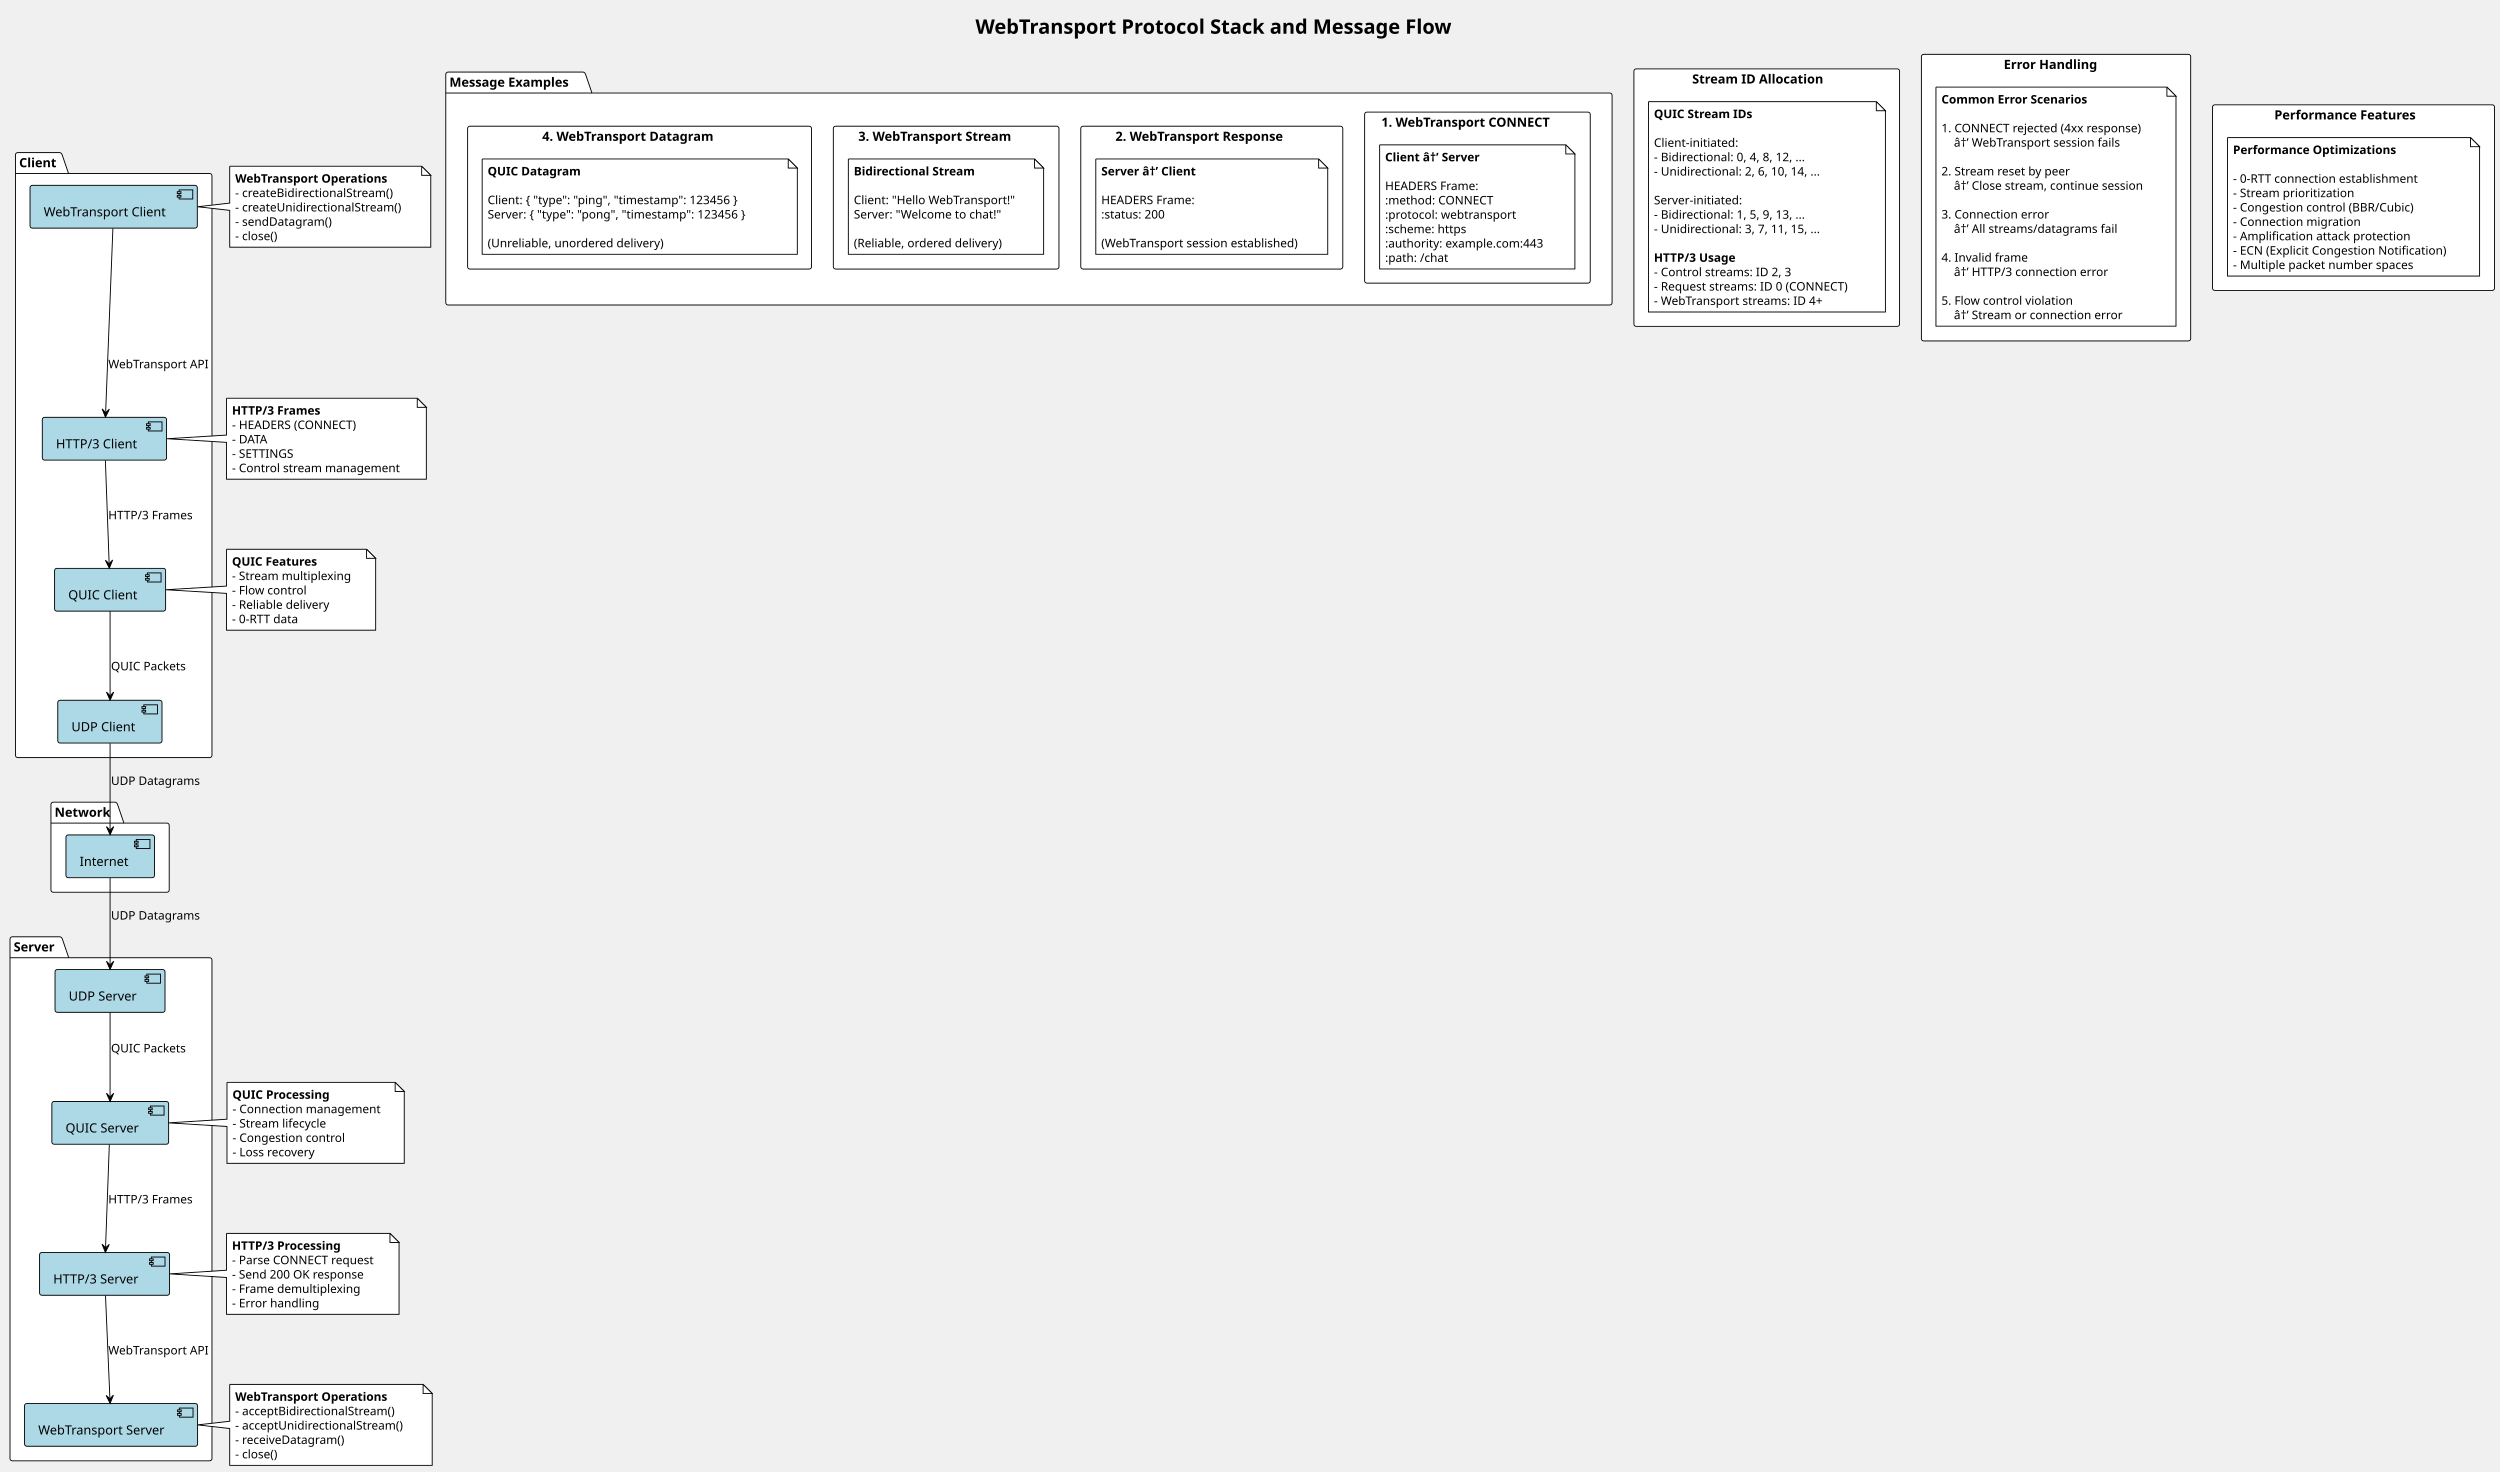
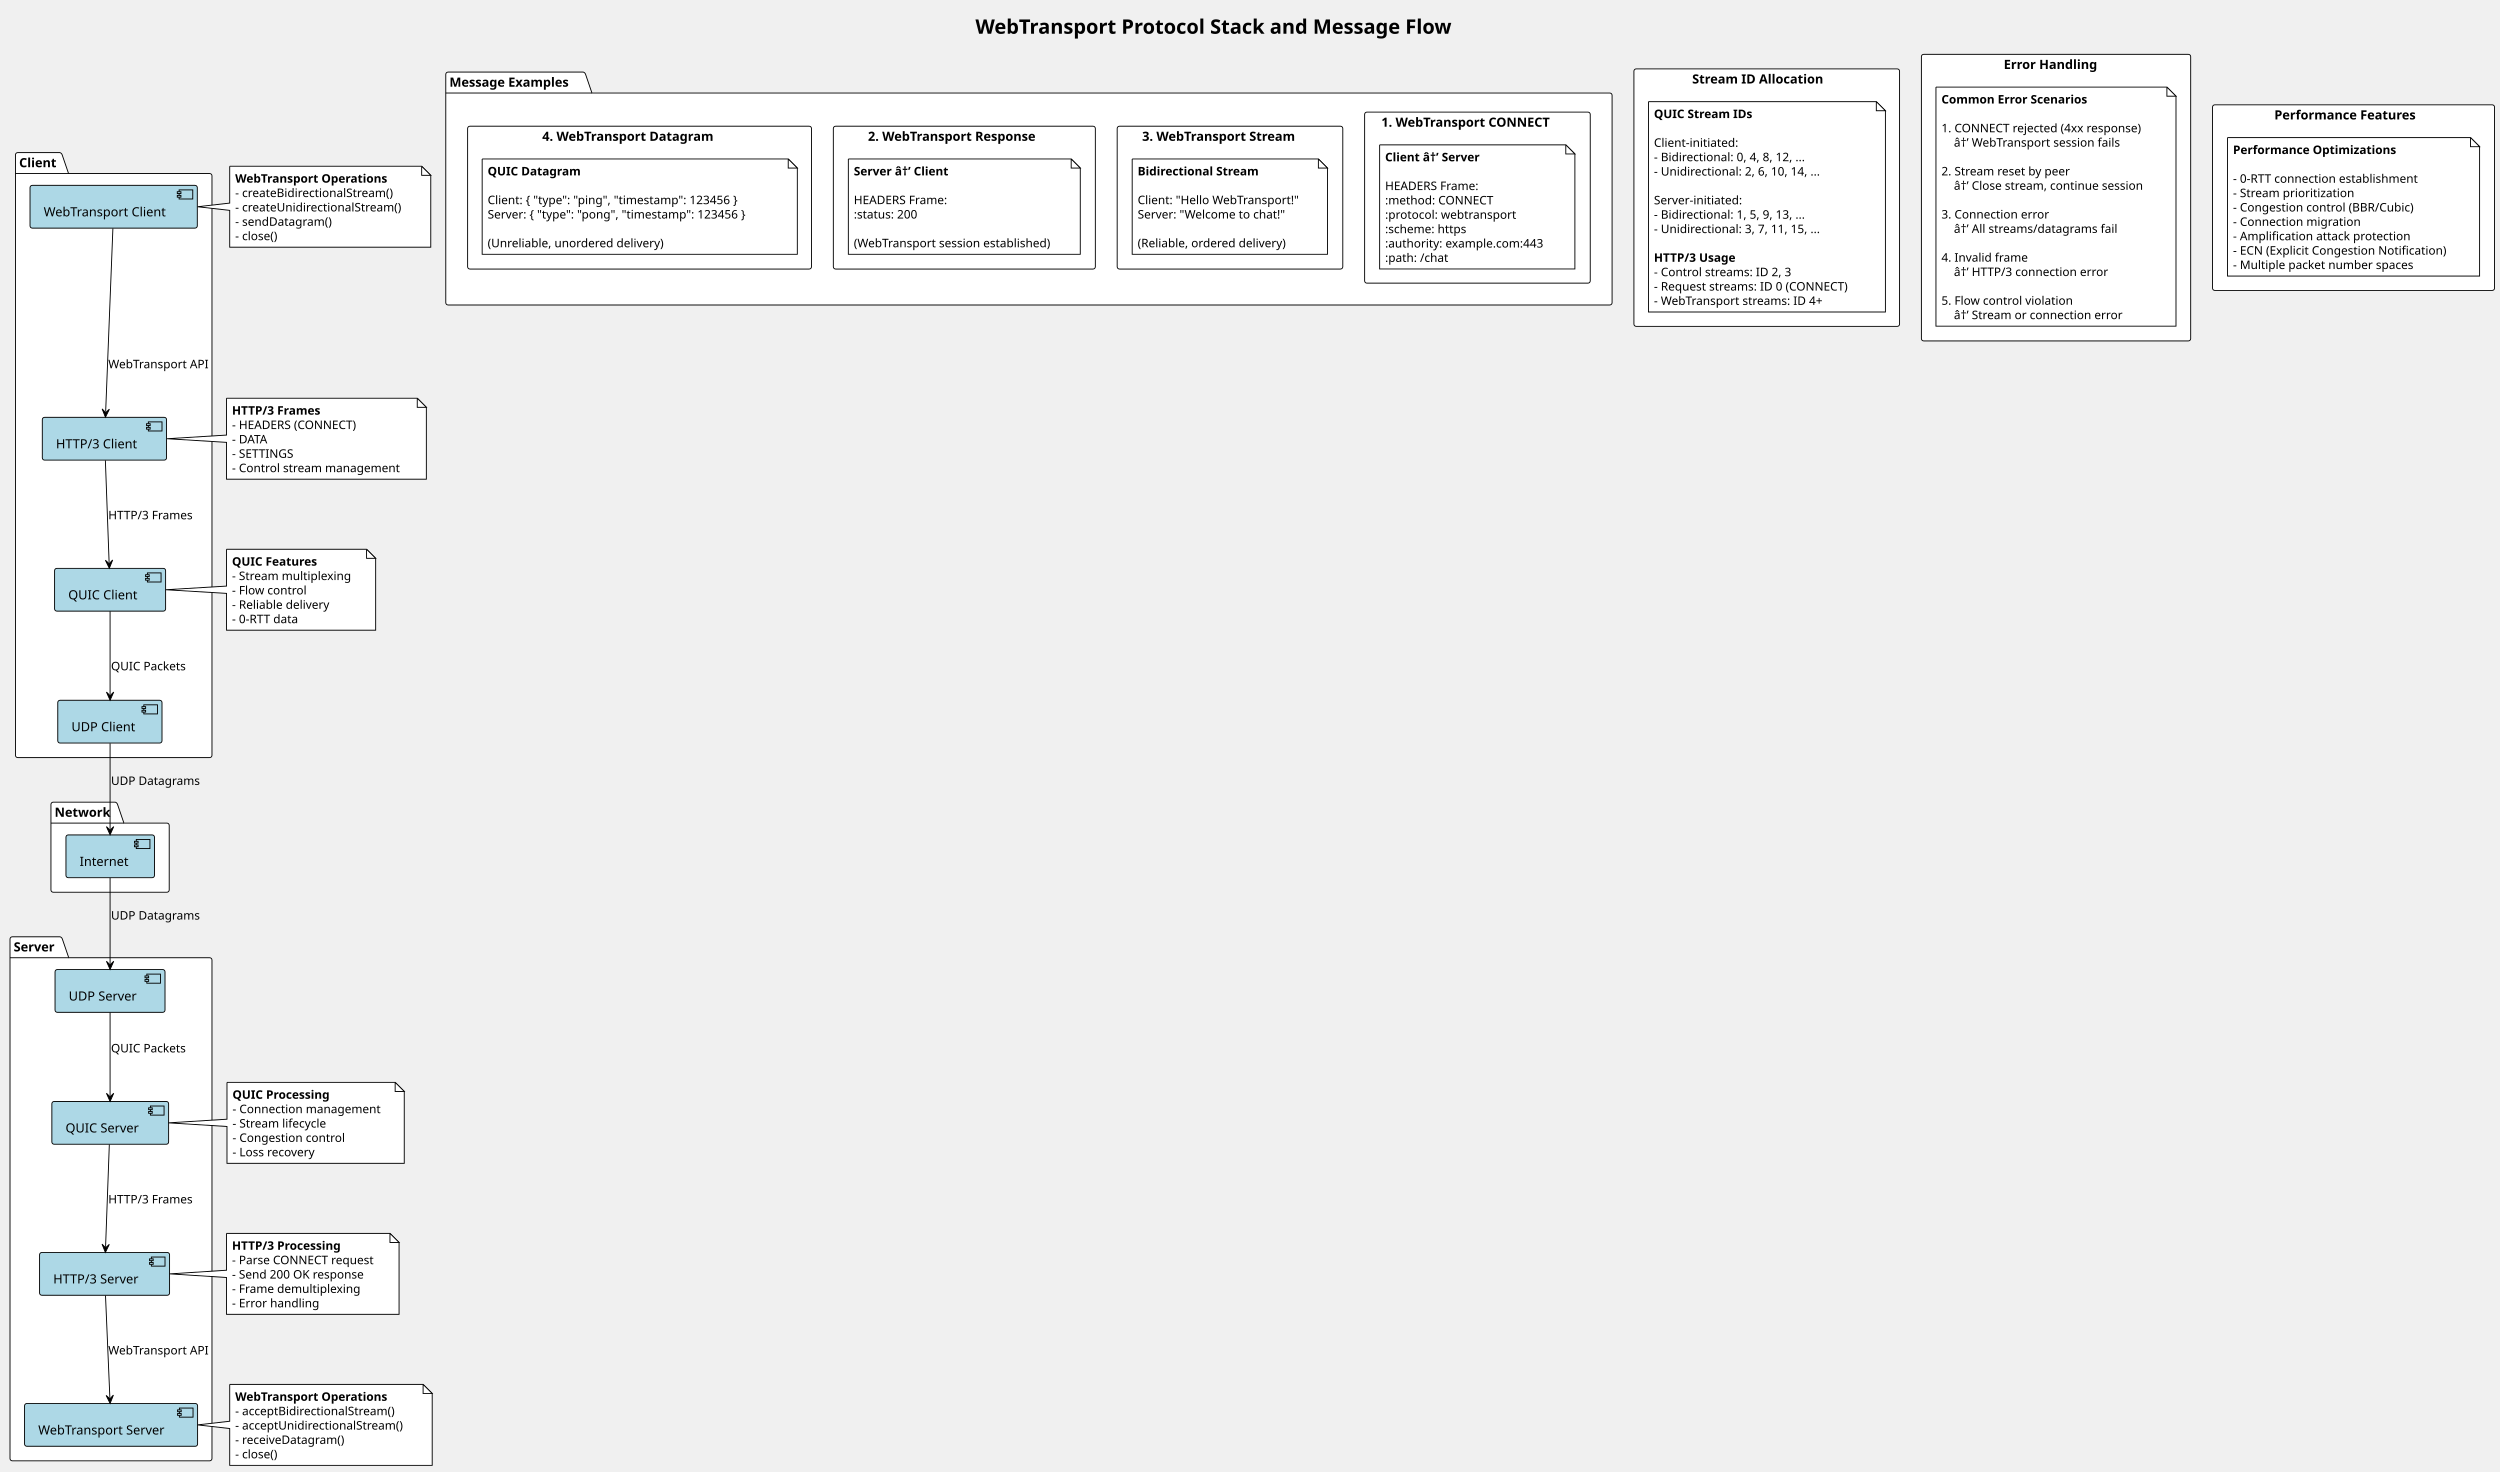
<svg xmlns="http://www.w3.org/2000/svg" contentStyleType="text/css" data-diagram-type="DESCRIPTION" height="1617px" preserveAspectRatio="none" style="width:2748px;height:1617px;background:#FFFFFF;" version="1.1" viewBox="0 0 2748 1617" width="2748px" zoomAndPan="magnify">
  <defs />
  <g>
    <g class="title" data-source-line="7">
      <text fill="#000000" font-family="Verdana" font-size="22" font-weight="bold" lengthAdjust="spacing" textLength="594.602" x="1072.199" y="37.118">WebTransport Protocol Stack and Message Flow</text>
    </g>
    <g class="cluster" data-entity="Client" data-source-line="9" data-uid="ent0002" id="cluster_Client">
      <path d="M19.5,167.737 L65.85,167.737 A3.75,3.75 0 0 1 68.35,170.237 L75.35,190.752 L230.5,190.752 A2.5,2.5 0 0 1 233,193.252 L233,830.237 A2.5,2.5 0 0 1 230.5,832.737 L19.5,832.737 A2.5,2.5 0 0 1 17,830.237 L17,170.237 A2.5,2.5 0 0 1 19.5,167.737" fill="#FFFFFF" style="stroke:#000000;stroke-width:1;" />
      <line style="stroke:#000000;stroke-width:1;" x1="17" x2="75.35" y1="190.752" y2="190.752" />
      <text fill="#000000" font-family="Verdana" font-size="14" font-weight="bold" lengthAdjust="spacing" textLength="45.35" x="21" y="183.812">Client</text>
    </g>
    <g class="cluster" data-entity="Server" data-source-line="16" data-uid="ent0007" id="cluster_Server">
      <path d="M13.5,1029.737 L66.057,1029.737 A3.75,3.75 0 0 1 68.557,1032.237 L75.557,1052.752 L230.5,1052.752 A2.5,2.5 0 0 1 233,1055.252 L233,1603.237 A2.5,2.5 0 0 1 230.5,1605.737 L13.5,1605.737 A2.5,2.5 0 0 1 11,1603.237 L11,1032.237 A2.5,2.5 0 0 1 13.5,1029.737" fill="#FFFFFF" style="stroke:#000000;stroke-width:1;" />
      <line style="stroke:#000000;stroke-width:1;" x1="11" x2="75.557" y1="1052.752" y2="1052.752" />
      <text fill="#000000" font-family="Verdana" font-size="14" font-weight="bold" lengthAdjust="spacing" textLength="51.557" x="15" y="1045.812">Server</text>
    </g>
    <g class="cluster" data-entity="Network" data-source-line="23" data-uid="ent0012" id="cluster_Network">
      <path d="M58.5,881.737 L126.704,881.737 A3.75,3.75 0 0 1 129.204,884.237 L136.204,904.752 L183.5,904.752 A2.5,2.5 0 0 1 186,907.252 L186,978.237 A2.5,2.5 0 0 1 183.5,980.737 L58.5,980.737 A2.5,2.5 0 0 1 56,978.237 L56,884.237 A2.5,2.5 0 0 1 58.5,881.737" fill="#FFFFFF" style="stroke:#000000;stroke-width:1;" />
      <line style="stroke:#000000;stroke-width:1;" x1="56" x2="136.204" y1="904.752" y2="904.752" />
      <text fill="#000000" font-family="Verdana" font-size="14" font-weight="bold" lengthAdjust="spacing" textLength="67.204" x="60" y="897.812">Network</text>
    </g>
    <g class="cluster" data-entity="Message Examples" data-source-line="52" data-uid="ent0040" id="cluster_Message Examples">
      <path d="M492.5,79.237 L641.17,79.237 A3.75,3.75 0 0 1 643.67,81.737 L650.67,102.252 L1769.5,102.252 A2.5,2.5 0 0 1 1772,104.752 L1772,332.737 A2.5,2.5 0 0 1 1769.5,335.237 L492.5,335.237 A2.5,2.5 0 0 1 490,332.737 L490,81.737 A2.5,2.5 0 0 1 492.5,79.237" fill="#FFFFFF" style="stroke:#000000;stroke-width:1;" />
      <line style="stroke:#000000;stroke-width:1;" x1="490" x2="650.67" y1="102.252" y2="102.252" />
      <text fill="#000000" font-family="Verdana" font-size="14" font-weight="bold" lengthAdjust="spacing" textLength="147.67" x="494" y="95.312">Message Examples</text>
    </g>
    <g class="cluster" data-entity="1. WebTransport CONNECT" data-source-line="54" data-uid="ent0041" id="cluster_1. WebTransport CONNECT">
      <rect fill="#FFFFFF" height="188" rx="2.5" ry="2.5" style="stroke:#000000;stroke-width:1;" width="248" x="1500" y="123.237" />
      <text fill="#000000" font-family="Verdana" font-size="14" font-weight="bold" lengthAdjust="spacing" textLength="211.312" x="1518.344" y="139.312">1. WebTransport CONNECT</text>
    </g>
    <g class="cluster" data-entity="2. WebTransport Response" data-source-line="67" data-uid="ent0043" id="cluster_2. WebTransport Response">
-       <rect fill="#FFFFFF" height="157" rx="2.5" ry="2.5" style="stroke:#000000;stroke-width:1;" width="288" x="1188" y="138.737" />
-       <text fill="#000000" font-family="Verdana" font-size="14" font-weight="bold" lengthAdjust="spacing" textLength="211.866" x="1226.067" y="154.812">2. WebTransport Response</text>
+       <rect fill="#FFFFFF" height="157" rx="2.5" ry="2.5" style="stroke:#000000;stroke-width:1;" width="288" x="916" y="138.737" />
+       <text fill="#000000" font-family="Verdana" font-size="14" font-weight="bold" lengthAdjust="spacing" textLength="211.866" x="954.067" y="154.812">2. WebTransport Response</text>
    </g>
    <g class="cluster" data-entity="3. WebTransport Stream" data-source-line="78" data-uid="ent0045" id="cluster_3. WebTransport Stream">
-       <rect fill="#FFFFFF" height="157" rx="2.5" ry="2.5" style="stroke:#000000;stroke-width:1;" width="248" x="916" y="138.737" />
-       <text fill="#000000" font-family="Verdana" font-size="14" font-weight="bold" lengthAdjust="spacing" textLength="193.081" x="943.46" y="154.812">3. WebTransport Stream</text>
+       <rect fill="#FFFFFF" height="157" rx="2.5" ry="2.5" style="stroke:#000000;stroke-width:1;" width="248" x="1228" y="138.737" />
+       <text fill="#000000" font-family="Verdana" font-size="14" font-weight="bold" lengthAdjust="spacing" textLength="193.081" x="1255.459" y="154.812">3. WebTransport Stream</text>
    </g>
    <g class="cluster" data-entity="4. WebTransport Datagram" data-source-line="89" data-uid="ent0047" id="cluster_4. WebTransport Datagram">
      <rect fill="#FFFFFF" height="157" rx="2.5" ry="2.5" style="stroke:#000000;stroke-width:1;" width="378" x="514" y="138.737" />
      <text fill="#000000" font-family="Verdana" font-size="14" font-weight="bold" lengthAdjust="spacing" textLength="213.951" x="596.024" y="154.812">4. WebTransport Datagram</text>
    </g>
    <g class="cluster" data-entity="Stream ID Allocation" data-source-line="102" data-uid="ent0049" id="cluster_Stream ID Allocation">
      <rect fill="#FFFFFF" height="283" rx="2.5" ry="2.5" style="stroke:#000000;stroke-width:1;" width="292" x="1796" y="75.737" />
      <text fill="#000000" font-family="Verdana" font-size="14" font-weight="bold" lengthAdjust="spacing" textLength="163.967" x="1860.017" y="91.812">Stream ID Allocation</text>
    </g>
    <g class="cluster" data-entity="Error Handling" data-source-line="122" data-uid="ent0051" id="cluster_Error Handling">
      <rect fill="#FFFFFF" height="315" rx="2.5" ry="2.5" style="stroke:#000000;stroke-width:1;" width="296" x="2112" y="59.737" />
      <text fill="#000000" font-family="Verdana" font-size="14" font-weight="bold" lengthAdjust="spacing" textLength="115.008" x="2202.496" y="75.812">Error Handling</text>
    </g>
    <g class="cluster" data-entity="Performance Features" data-source-line="144" data-uid="ent0053" id="cluster_Performance Features">
      <rect fill="#FFFFFF" height="204" rx="2.5" ry="2.5" style="stroke:#000000;stroke-width:1;" width="310" x="2432" y="115.237" />
      <text fill="#000000" font-family="Verdana" font-size="14" font-weight="bold" lengthAdjust="spacing" textLength="174.125" x="2499.938" y="131.312">Performance Features</text>
    </g>
    <g class="entity" data-entity="WTClient" data-source-line="10" data-uid="ent0003" id="entity_WTClient">
      <rect fill="#ADD8E6" height="47.015" rx="2.5" ry="2.5" style="stroke:#000000;stroke-width:1;" width="183.876" x="33" y="203.737" />
      <rect fill="#ADD8E6" height="10" style="stroke:#000000;stroke-width:1;" width="15" x="196.876" y="208.737" />
      <rect fill="#ADD8E6" height="2" style="stroke:#000000;stroke-width:1;" width="4" x="194.876" y="210.737" />
      <rect fill="#ADD8E6" height="2" style="stroke:#000000;stroke-width:1;" width="4" x="194.876" y="214.737" />
      <text fill="#000000" font-family="Verdana" font-size="14" lengthAdjust="spacing" textLength="143.876" x="48" y="237.812">WebTransport Client</text>
    </g>
    <g class="entity" data-entity="H3Client" data-source-line="11" data-uid="ent0004" id="entity_H3Client">
      <rect fill="#ADD8E6" height="47.015" rx="2.5" ry="2.5" style="stroke:#000000;stroke-width:1;" width="136.571" x="46.5" y="458.737" />
      <rect fill="#ADD8E6" height="10" style="stroke:#000000;stroke-width:1;" width="15" x="163.071" y="463.737" />
      <rect fill="#ADD8E6" height="2" style="stroke:#000000;stroke-width:1;" width="4" x="161.071" y="465.737" />
      <rect fill="#ADD8E6" height="2" style="stroke:#000000;stroke-width:1;" width="4" x="161.071" y="469.737" />
      <text fill="#000000" font-family="Verdana" font-size="14" lengthAdjust="spacing" textLength="96.571" x="61.5" y="492.812">HTTP/3 Client</text>
    </g>
    <g class="entity" data-entity="QClient" data-source-line="12" data-uid="ent0005" id="entity_QClient">
      <rect fill="#ADD8E6" height="47.015" rx="2.5" ry="2.5" style="stroke:#000000;stroke-width:1;" width="122.031" x="60" y="624.737" />
      <rect fill="#ADD8E6" height="10" style="stroke:#000000;stroke-width:1;" width="15" x="162.031" y="629.737" />
      <rect fill="#ADD8E6" height="2" style="stroke:#000000;stroke-width:1;" width="4" x="160.031" y="631.737" />
      <rect fill="#ADD8E6" height="2" style="stroke:#000000;stroke-width:1;" width="4" x="160.031" y="635.737" />
      <text fill="#000000" font-family="Verdana" font-size="14" lengthAdjust="spacing" textLength="82.031" x="75" y="658.812">QUIC Client</text>
    </g>
    <g class="entity" data-entity="UClient" data-source-line="13" data-uid="ent0006" id="entity_UClient">
      <rect fill="#ADD8E6" height="47.015" rx="2.5" ry="2.5" style="stroke:#000000;stroke-width:1;" width="114.573" x="63.5" y="769.737" />
      <rect fill="#ADD8E6" height="10" style="stroke:#000000;stroke-width:1;" width="15" x="158.073" y="774.737" />
      <rect fill="#ADD8E6" height="2" style="stroke:#000000;stroke-width:1;" width="4" x="156.073" y="776.737" />
      <rect fill="#ADD8E6" height="2" style="stroke:#000000;stroke-width:1;" width="4" x="156.073" y="780.737" />
      <text fill="#000000" font-family="Verdana" font-size="14" lengthAdjust="spacing" textLength="74.573" x="78.5" y="803.812">UDP Client</text>
    </g>
    <g class="entity" data-entity="WTServer" data-source-line="17" data-uid="ent0008" id="entity_WTServer">
      <rect fill="#ADD8E6" height="47.015" rx="2.5" ry="2.5" style="stroke:#000000;stroke-width:1;" width="190.185" x="27" y="1542.737" />
      <rect fill="#ADD8E6" height="10" style="stroke:#000000;stroke-width:1;" width="15" x="197.185" y="1547.737" />
      <rect fill="#ADD8E6" height="2" style="stroke:#000000;stroke-width:1;" width="4" x="195.185" y="1549.737" />
      <rect fill="#ADD8E6" height="2" style="stroke:#000000;stroke-width:1;" width="4" x="195.185" y="1553.737" />
      <text fill="#000000" font-family="Verdana" font-size="14" lengthAdjust="spacing" textLength="150.185" x="42" y="1576.812">WebTransport Server</text>
    </g>
    <g class="entity" data-entity="H3Server" data-source-line="18" data-uid="ent0009" id="entity_H3Server">
      <rect fill="#ADD8E6" height="47.015" rx="2.5" ry="2.5" style="stroke:#000000;stroke-width:1;" width="142.881" x="43.5" y="1376.737" />
      <rect fill="#ADD8E6" height="10" style="stroke:#000000;stroke-width:1;" width="15" x="166.381" y="1381.737" />
      <rect fill="#ADD8E6" height="2" style="stroke:#000000;stroke-width:1;" width="4" x="164.381" y="1383.737" />
      <rect fill="#ADD8E6" height="2" style="stroke:#000000;stroke-width:1;" width="4" x="164.381" y="1387.737" />
      <text fill="#000000" font-family="Verdana" font-size="14" lengthAdjust="spacing" textLength="102.881" x="58.5" y="1410.812">HTTP/3 Server</text>
    </g>
    <g class="entity" data-entity="QServer" data-source-line="19" data-uid="ent0010" id="entity_QServer">
      <rect fill="#ADD8E6" height="47.015" rx="2.5" ry="2.5" style="stroke:#000000;stroke-width:1;" width="128.341" x="57" y="1210.737" />
      <rect fill="#ADD8E6" height="10" style="stroke:#000000;stroke-width:1;" width="15" x="165.341" y="1215.737" />
      <rect fill="#ADD8E6" height="2" style="stroke:#000000;stroke-width:1;" width="4" x="163.341" y="1217.737" />
      <rect fill="#ADD8E6" height="2" style="stroke:#000000;stroke-width:1;" width="4" x="163.341" y="1221.737" />
      <text fill="#000000" font-family="Verdana" font-size="14" lengthAdjust="spacing" textLength="88.341" x="72" y="1244.812">QUIC Server</text>
    </g>
    <g class="entity" data-entity="UServer" data-source-line="20" data-uid="ent0011" id="entity_UServer">
      <rect fill="#ADD8E6" height="47.015" rx="2.5" ry="2.5" style="stroke:#000000;stroke-width:1;" width="120.883" x="60.5" y="1065.737" />
      <rect fill="#ADD8E6" height="10" style="stroke:#000000;stroke-width:1;" width="15" x="161.383" y="1070.737" />
      <rect fill="#ADD8E6" height="2" style="stroke:#000000;stroke-width:1;" width="4" x="159.383" y="1072.737" />
      <rect fill="#ADD8E6" height="2" style="stroke:#000000;stroke-width:1;" width="4" x="159.383" y="1076.737" />
      <text fill="#000000" font-family="Verdana" font-size="14" lengthAdjust="spacing" textLength="80.883" x="75.5" y="1099.812">UDP Server</text>
    </g>
    <g class="entity" data-entity="Net" data-source-line="24" data-uid="ent0013" id="entity_Net">
      <rect fill="#ADD8E6" height="47.015" rx="2.5" ry="2.5" style="stroke:#000000;stroke-width:1;" width="97.299" x="72.5" y="917.737" />
      <rect fill="#ADD8E6" height="10" style="stroke:#000000;stroke-width:1;" width="15" x="149.799" y="922.737" />
      <rect fill="#ADD8E6" height="2" style="stroke:#000000;stroke-width:1;" width="4" x="147.799" y="924.737" />
      <rect fill="#ADD8E6" height="2" style="stroke:#000000;stroke-width:1;" width="4" x="147.799" y="928.737" />
      <text fill="#000000" font-family="Verdana" font-size="14" lengthAdjust="spacing" textLength="57.299" x="87.5" y="951.812">Internet</text>
    </g>
    <g class="entity" data-entity="ConnectReq" data-source-line="56" data-uid="ent0042" id="entity_ConnectReq">
      <path d="M1516.5,159.237 L1516.5,295.632 L1731.116,295.632 L1731.116,169.237 L1721.116,159.237 L1516.5,159.237" fill="#FFFFFF" style="stroke:#000000;stroke-width:1;" />
      <path d="M1721.116,159.237 L1721.116,169.237 L1731.116,169.237 L1721.116,159.237" fill="#FFFFFF" style="stroke:#000000;stroke-width:1;" />
      <text fill="#000000" font-family="Verdana" font-size="13" font-weight="bold" lengthAdjust="spacing" textLength="121.113" x="1522.5" y="177.307">Client â†’ Server</text>
      <text fill="#000000" font-family="Verdana" font-size="13" lengthAdjust="spacing" textLength="4.57" x="1522.5" y="193.106"> </text>
      <text fill="#000000" font-family="Verdana" font-size="13" lengthAdjust="spacing" textLength="114.728" x="1522.5" y="208.906">HEADERS Frame:</text>
      <text fill="#000000" font-family="Verdana" font-size="13" lengthAdjust="spacing" textLength="130.171" x="1522.5" y="224.705">:method: CONNECT</text>
      <text fill="#000000" font-family="Verdana" font-size="13" lengthAdjust="spacing" textLength="155.778" x="1522.5" y="240.504">:protocol: webtransport</text>
      <text fill="#000000" font-family="Verdana" font-size="13" lengthAdjust="spacing" textLength="99.626" x="1522.5" y="256.304">:scheme: https</text>
      <text fill="#000000" font-family="Verdana" font-size="13" lengthAdjust="spacing" textLength="193.616" x="1522.5" y="272.103">:authority: example.com:443</text>
      <text fill="#000000" font-family="Verdana" font-size="13" lengthAdjust="spacing" textLength="79.466" x="1522.5" y="287.902">:path: /chat</text>
    </g>
    <g class="entity" data-entity="ConnectResp" data-source-line="69" data-uid="ent0044" id="entity_ConnectResp">
-       <path d="M1204.5,174.737 L1204.5,279.533 L1459.443,279.533 L1459.443,184.737 L1449.443,174.737 L1204.5,174.737" fill="#FFFFFF" style="stroke:#000000;stroke-width:1;" />
-       <path d="M1449.443,174.737 L1449.443,184.737 L1459.443,184.737 L1449.443,174.737" fill="#FFFFFF" style="stroke:#000000;stroke-width:1;" />
-       <text fill="#000000" font-family="Verdana" font-size="13" font-weight="bold" lengthAdjust="spacing" textLength="121.113" x="1210.5" y="192.807">Server â†’ Client</text>
-       <text fill="#000000" font-family="Verdana" font-size="13" lengthAdjust="spacing" textLength="4.57" x="1210.5" y="208.606"> </text>
-       <text fill="#000000" font-family="Verdana" font-size="13" lengthAdjust="spacing" textLength="114.728" x="1210.5" y="224.406">HEADERS Frame:</text>
-       <text fill="#000000" font-family="Verdana" font-size="13" lengthAdjust="spacing" textLength="80.996" x="1210.5" y="240.205">:status: 200</text>
-       <text fill="#000000" font-family="Verdana" font-size="13" lengthAdjust="spacing" textLength="4.57" x="1210.5" y="256.004"> </text>
-       <text fill="#000000" font-family="Verdana" font-size="13" lengthAdjust="spacing" textLength="233.943" x="1210.5" y="271.804">(WebTransport session established)</text>
+       <path d="M932.5,174.737 L932.5,279.533 L1187.443,279.533 L1187.443,184.737 L1177.443,174.737 L932.5,174.737" fill="#FFFFFF" style="stroke:#000000;stroke-width:1;" />
+       <path d="M1177.443,174.737 L1177.443,184.737 L1187.443,184.737 L1177.443,174.737" fill="#FFFFFF" style="stroke:#000000;stroke-width:1;" />
+       <text fill="#000000" font-family="Verdana" font-size="13" font-weight="bold" lengthAdjust="spacing" textLength="121.113" x="938.5" y="192.807">Server â†’ Client</text>
+       <text fill="#000000" font-family="Verdana" font-size="13" lengthAdjust="spacing" textLength="4.57" x="938.5" y="208.606"> </text>
+       <text fill="#000000" font-family="Verdana" font-size="13" lengthAdjust="spacing" textLength="114.728" x="938.5" y="224.406">HEADERS Frame:</text>
+       <text fill="#000000" font-family="Verdana" font-size="13" lengthAdjust="spacing" textLength="80.996" x="938.5" y="240.205">:status: 200</text>
+       <text fill="#000000" font-family="Verdana" font-size="13" lengthAdjust="spacing" textLength="4.57" x="938.5" y="256.004"> </text>
+       <text fill="#000000" font-family="Verdana" font-size="13" lengthAdjust="spacing" textLength="233.943" x="938.5" y="271.804">(WebTransport session established)</text>
    </g>
    <g class="entity" data-entity="StreamData" data-source-line="80" data-uid="ent0046" id="entity_StreamData">
-       <path d="M932.5,174.737 L932.5,279.533 L1147.161,279.533 L1147.161,184.737 L1137.161,174.737 L932.5,174.737" fill="#FFFFFF" style="stroke:#000000;stroke-width:1;" />
-       <path d="M1137.161,174.737 L1137.161,184.737 L1147.161,184.737 L1137.161,174.737" fill="#FFFFFF" style="stroke:#000000;stroke-width:1;" />
-       <text fill="#000000" font-family="Verdana" font-size="13" font-weight="bold" lengthAdjust="spacing" textLength="149.436" x="938.5" y="192.807">Bidirectional Stream</text>
-       <text fill="#000000" font-family="Verdana" font-size="13" lengthAdjust="spacing" textLength="4.57" x="938.5" y="208.606"> </text>
-       <text fill="#000000" font-family="Verdana" font-size="13" lengthAdjust="spacing" textLength="193.661" x="938.5" y="224.406">Client: "Hello WebTransport!"</text>
-       <text fill="#000000" font-family="Verdana" font-size="13" lengthAdjust="spacing" textLength="179.988" x="938.5" y="240.205">Server: "Welcome to chat!"</text>
-       <text fill="#000000" font-family="Verdana" font-size="13" lengthAdjust="spacing" textLength="4.57" x="938.5" y="256.004"> </text>
-       <text fill="#000000" font-family="Verdana" font-size="13" lengthAdjust="spacing" textLength="179.144" x="938.5" y="271.804">(Reliable, ordered delivery)</text>
+       <path d="M1244.5,174.737 L1244.5,279.533 L1459.161,279.533 L1459.161,184.737 L1449.161,174.737 L1244.5,174.737" fill="#FFFFFF" style="stroke:#000000;stroke-width:1;" />
+       <path d="M1449.161,174.737 L1449.161,184.737 L1459.161,184.737 L1449.161,174.737" fill="#FFFFFF" style="stroke:#000000;stroke-width:1;" />
+       <text fill="#000000" font-family="Verdana" font-size="13" font-weight="bold" lengthAdjust="spacing" textLength="149.436" x="1250.5" y="192.807">Bidirectional Stream</text>
+       <text fill="#000000" font-family="Verdana" font-size="13" lengthAdjust="spacing" textLength="4.57" x="1250.5" y="208.606"> </text>
+       <text fill="#000000" font-family="Verdana" font-size="13" lengthAdjust="spacing" textLength="193.661" x="1250.5" y="224.406">Client: "Hello WebTransport!"</text>
+       <text fill="#000000" font-family="Verdana" font-size="13" lengthAdjust="spacing" textLength="179.988" x="1250.5" y="240.205">Server: "Welcome to chat!"</text>
+       <text fill="#000000" font-family="Verdana" font-size="13" lengthAdjust="spacing" textLength="4.57" x="1250.5" y="256.004"> </text>
+       <text fill="#000000" font-family="Verdana" font-size="13" lengthAdjust="spacing" textLength="179.144" x="1250.5" y="271.804">(Reliable, ordered delivery)</text>
    </g>
    <g class="entity" data-entity="DatagramMsg" data-source-line="91" data-uid="ent0048" id="entity_DatagramMsg">
      <path d="M530,174.737 L530,279.533 L876.419,279.533 L876.419,184.737 L866.419,174.737 L530,174.737" fill="#FFFFFF" style="stroke:#000000;stroke-width:1;" />
      <path d="M866.419,174.737 L866.419,184.737 L876.419,184.737 L866.419,174.737" fill="#FFFFFF" style="stroke:#000000;stroke-width:1;" />
      <text fill="#000000" font-family="Verdana" font-size="13" font-weight="bold" lengthAdjust="spacing" textLength="114.626" x="536" y="192.807">QUIC Datagram</text>
      <text fill="#000000" font-family="Verdana" font-size="13" lengthAdjust="spacing" textLength="4.57" x="536" y="208.606"> </text>
      <text fill="#000000" font-family="Verdana" font-size="13" lengthAdjust="spacing" textLength="315.237" x="536" y="224.406">Client: { "type": "ping", "timestamp": 123456 }</text>
      <text fill="#000000" font-family="Verdana" font-size="13" lengthAdjust="spacing" textLength="325.419" x="536" y="240.205">Server: { "type": "pong", "timestamp": 123456 }</text>
      <text fill="#000000" font-family="Verdana" font-size="13" lengthAdjust="spacing" textLength="4.57" x="536" y="256.004"> </text>
      <text fill="#000000" font-family="Verdana" font-size="13" lengthAdjust="spacing" textLength="209.847" x="536" y="271.804">(Unreliable, unordered delivery)</text>
    </g>
    <g class="entity" data-entity="StreamIDs" data-source-line="104" data-uid="ent0050" id="entity_StreamIDs">
      <path d="M1812,111.737 L1812,342.928 L2072.446,342.928 L2072.446,121.737 L2062.446,111.737 L1812,111.737" fill="#FFFFFF" style="stroke:#000000;stroke-width:1;" />
      <path d="M2062.446,111.737 L2062.446,121.737 L2072.446,121.737 L2062.446,111.737" fill="#FFFFFF" style="stroke:#000000;stroke-width:1;" />
      <text fill="#000000" font-family="Verdana" font-size="13" font-weight="bold" lengthAdjust="spacing" textLength="125.29" x="1818" y="129.807">QUIC Stream IDs</text>
      <text fill="#000000" font-family="Verdana" font-size="13" lengthAdjust="spacing" textLength="4.57" x="1818" y="145.606"> </text>
      <text fill="#000000" font-family="Verdana" font-size="13" lengthAdjust="spacing" textLength="101.937" x="1818" y="161.406">Client-initiated:</text>
      <text fill="#000000" font-family="Verdana" font-size="13" lengthAdjust="spacing" textLength="194.048" x="1818" y="177.205">- Bidirectional: 0, 4, 8, 12, ...</text>
      <text fill="#000000" font-family="Verdana" font-size="13" lengthAdjust="spacing" textLength="211.142" x="1818" y="193.004">- Unidirectional: 2, 6, 10, 14, ...</text>
      <text fill="#000000" font-family="Verdana" font-size="13" lengthAdjust="spacing" textLength="4.57" x="1818" y="208.804"> </text>
      <text fill="#000000" font-family="Verdana" font-size="13" lengthAdjust="spacing" textLength="107.796" x="1818" y="224.603">Server-initiated:</text>
      <text fill="#000000" font-family="Verdana" font-size="13" lengthAdjust="spacing" textLength="194.048" x="1818" y="240.402">- Bidirectional: 1, 5, 9, 13, ...</text>
      <text fill="#000000" font-family="Verdana" font-size="13" lengthAdjust="spacing" textLength="211.142" x="1818" y="256.202">- Unidirectional: 3, 7, 11, 15, ...</text>
      <text fill="#000000" font-family="Verdana" font-size="13" lengthAdjust="spacing" textLength="4.57" x="1818" y="272.001"> </text>
      <text fill="#000000" font-family="Verdana" font-size="13" font-weight="bold" lengthAdjust="spacing" textLength="105.46" x="1818" y="287.8">HTTP/3 Usage</text>
      <text fill="#000000" font-family="Verdana" font-size="13" lengthAdjust="spacing" textLength="171.139" x="1818" y="303.6">- Control streams: ID 2, 3</text>
      <text fill="#000000" font-family="Verdana" font-size="13" lengthAdjust="spacing" textLength="239.446" x="1818" y="319.399">- Request streams: ID 0 (CONNECT)</text>
      <text fill="#000000" font-family="Verdana" font-size="13" lengthAdjust="spacing" textLength="208.616" x="1818" y="335.198">- WebTransport streams: ID 4+</text>
    </g>
    <g class="entity" data-entity="Errors" data-source-line="124" data-uid="ent0052" id="entity_Errors">
      <path d="M2128,95.737 L2128,358.526 L2391.849,358.526 L2391.849,105.737 L2381.849,95.737 L2128,95.737" fill="#FFFFFF" style="stroke:#000000;stroke-width:1;" />
      <path d="M2381.849,95.737 L2381.849,105.737 L2391.849,105.737 L2381.849,95.737" fill="#FFFFFF" style="stroke:#000000;stroke-width:1;" />
      <text fill="#000000" font-family="Verdana" font-size="13" font-weight="bold" lengthAdjust="spacing" textLength="181.111" x="2134" y="113.807">Common Error Scenarios</text>
      <text fill="#000000" font-family="Verdana" font-size="13" lengthAdjust="spacing" textLength="4.57" x="2134" y="129.606"> </text>
      <text fill="#000000" font-family="Verdana" font-size="13" lengthAdjust="spacing" textLength="242.849" x="2134" y="145.406">1. CONNECT rejected (4xx response)</text>
      <text fill="#000000" font-family="Verdana" font-size="13" lengthAdjust="spacing" textLength="199.031" x="2147.711" y="161.205">â†’ WebTransport session fails</text>
      <text fill="#000000" font-family="Verdana" font-size="13" lengthAdjust="spacing" textLength="4.57" x="2134" y="177.004"> </text>
      <text fill="#000000" font-family="Verdana" font-size="13" lengthAdjust="spacing" textLength="156.889" x="2134" y="192.804">2. Stream reset by peer</text>
      <text fill="#000000" font-family="Verdana" font-size="13" lengthAdjust="spacing" textLength="226.789" x="2147.711" y="208.603">â†’ Close stream, continue session</text>
      <text fill="#000000" font-family="Verdana" font-size="13" lengthAdjust="spacing" textLength="4.57" x="2134" y="224.402"> </text>
      <text fill="#000000" font-family="Verdana" font-size="13" lengthAdjust="spacing" textLength="127.156" x="2134" y="240.202">3. Connection error</text>
      <text fill="#000000" font-family="Verdana" font-size="13" lengthAdjust="spacing" textLength="196.834" x="2147.711" y="256.001">â†’ All streams/datagrams fail</text>
      <text fill="#000000" font-family="Verdana" font-size="13" lengthAdjust="spacing" textLength="4.57" x="2134" y="271.8"> </text>
      <text fill="#000000" font-family="Verdana" font-size="13" lengthAdjust="spacing" textLength="104.882" x="2134" y="287.6">4. Invalid frame</text>
      <text fill="#000000" font-family="Verdana" font-size="13" lengthAdjust="spacing" textLength="183.79" x="2147.711" y="303.399">â†’ HTTP/3 connection error</text>
      <text fill="#000000" font-family="Verdana" font-size="13" lengthAdjust="spacing" textLength="4.57" x="2134" y="319.198"> </text>
      <text fill="#000000" font-family="Verdana" font-size="13" lengthAdjust="spacing" textLength="156.622" x="2134" y="334.998">5. Flow control violation</text>
      <text fill="#000000" font-family="Verdana" font-size="13" lengthAdjust="spacing" textLength="201.754" x="2147.711" y="350.797">â†’ Stream or connection error</text>
    </g>
    <g class="entity" data-entity="Performance" data-source-line="146" data-uid="ent0054" id="entity_Performance">
      <path d="M2448.5,151.237 L2448.5,303.431 L2725.571,303.431 L2725.571,161.237 L2715.571,151.237 L2448.5,151.237" fill="#FFFFFF" style="stroke:#000000;stroke-width:1;" />
      <path d="M2715.571,151.237 L2715.571,161.237 L2725.571,161.237 L2715.571,151.237" fill="#FFFFFF" style="stroke:#000000;stroke-width:1;" />
      <text fill="#000000" font-family="Verdana" font-size="13" font-weight="bold" lengthAdjust="spacing" textLength="199.335" x="2454.5" y="169.307">Performance Optimizations</text>
      <text fill="#000000" font-family="Verdana" font-size="13" lengthAdjust="spacing" textLength="4.57" x="2454.5" y="185.106"> </text>
      <text fill="#000000" font-family="Verdana" font-size="13" lengthAdjust="spacing" textLength="220.702" x="2454.5" y="200.906">- 0-RTT connection establishment</text>
      <text fill="#000000" font-family="Verdana" font-size="13" lengthAdjust="spacing" textLength="145.152" x="2454.5" y="216.705">- Stream prioritization</text>
      <text fill="#000000" font-family="Verdana" font-size="13" lengthAdjust="spacing" textLength="217.566" x="2454.5" y="232.504">- Congestion control (BBR/Cubic)</text>
      <text fill="#000000" font-family="Verdana" font-size="13" lengthAdjust="spacing" textLength="150.262" x="2454.5" y="248.304">- Connection migration</text>
      <text fill="#000000" font-family="Verdana" font-size="13" lengthAdjust="spacing" textLength="210.215" x="2454.5" y="264.103">- Amplification attack protection</text>
      <text fill="#000000" font-family="Verdana" font-size="13" lengthAdjust="spacing" textLength="256.071" x="2454.5" y="279.902">- ECN (Explicit Congestion Notification)</text>
      <text fill="#000000" font-family="Verdana" font-size="13" lengthAdjust="spacing" textLength="212.735" x="2454.5" y="295.702">- Multiple packet number spaces</text>
    </g>
    <g class="entity" data-entity="GMN22" data-source-line="39" data-uid="ent0023" id="entity_GMN22">
      <path d="M252.5,182.737 L252.5,223.237 L217.04,227.237 L252.5,231.237 L252.5,271.734 A0,0 0 0 0 252.5,271.734 L473.496,271.734 A0,0 0 0 0 473.496,271.734 L473.496,192.737 L463.496,182.737 L252.5,182.737 A0,0 0 0 0 252.5,182.737" fill="#FFFFFF" style="stroke:#000000;stroke-width:1;" />
      <path d="M463.496,182.737 L463.496,192.737 L473.496,192.737 L463.496,182.737" fill="#FFFFFF" style="stroke:#000000;stroke-width:1;" />
      <text fill="#000000" font-family="Verdana" font-size="13" font-weight="bold" lengthAdjust="spacing" textLength="188.398" x="258.5" y="200.807">WebTransport Operations</text>
      <text fill="#000000" font-family="Verdana" font-size="13" lengthAdjust="spacing" textLength="191.166" x="258.5" y="216.606">- createBidirectionalStream()</text>
      <text fill="#000000" font-family="Verdana" font-size="13" lengthAdjust="spacing" textLength="199.996" x="258.5" y="232.406">- createUnidirectionalStream()</text>
      <text fill="#000000" font-family="Verdana" font-size="13" lengthAdjust="spacing" textLength="117.978" x="258.5" y="248.205">- sendDatagram()</text>
      <text fill="#000000" font-family="Verdana" font-size="13" lengthAdjust="spacing" textLength="55.028" x="258.5" y="264.004">- close()</text>
    </g>
    <g class="entity" data-entity="GMN25" data-source-line="41" data-uid="ent0026" id="entity_GMN25">
      <path d="M249,437.737 L249,478.237 L183.62,482.237 L249,486.237 L249,526.734 A0,0 0 0 0 249,526.734 L468.644,526.734 A0,0 0 0 0 468.644,526.734 L468.644,447.737 L458.644,437.737 L249,437.737 A0,0 0 0 0 249,437.737" fill="#FFFFFF" style="stroke:#000000;stroke-width:1;" />
      <path d="M458.644,437.737 L458.644,447.737 L468.644,447.737 L458.644,437.737" fill="#FFFFFF" style="stroke:#000000;stroke-width:1;" />
      <text fill="#000000" font-family="Verdana" font-size="13" font-weight="bold" lengthAdjust="spacing" textLength="114.486" x="255" y="455.807">HTTP/3 Frames</text>
      <text fill="#000000" font-family="Verdana" font-size="13" lengthAdjust="spacing" textLength="153.956" x="255" y="471.606">- HEADERS (CONNECT)</text>
      <text fill="#000000" font-family="Verdana" font-size="13" lengthAdjust="spacing" textLength="46.274" x="255" y="487.406">- DATA</text>
      <text fill="#000000" font-family="Verdana" font-size="13" lengthAdjust="spacing" textLength="77.765" x="255" y="503.205">- SETTINGS</text>
      <text fill="#000000" font-family="Verdana" font-size="13" lengthAdjust="spacing" textLength="198.644" x="255" y="519.004">- Control stream management</text>
    </g>
    <g class="entity" data-entity="GMN28" data-source-line="43" data-uid="ent0029" id="entity_GMN28">
      <path d="M249,603.737 L249,644.237 L182.11,648.237 L249,652.237 L249,692.734 A0,0 0 0 0 249,692.734 L412.924,692.734 A0,0 0 0 0 412.924,692.734 L412.924,613.737 L402.924,603.737 L249,603.737 A0,0 0 0 0 249,603.737" fill="#FFFFFF" style="stroke:#000000;stroke-width:1;" />
      <path d="M402.924,603.737 L402.924,613.737 L412.924,613.737 L402.924,603.737" fill="#FFFFFF" style="stroke:#000000;stroke-width:1;" />
      <text fill="#000000" font-family="Verdana" font-size="13" font-weight="bold" lengthAdjust="spacing" textLength="106.317" x="255" y="621.807">QUIC Features</text>
      <text fill="#000000" font-family="Verdana" font-size="13" lengthAdjust="spacing" textLength="142.924" x="255" y="637.606">- Stream multiplexing</text>
      <text fill="#000000" font-family="Verdana" font-size="13" lengthAdjust="spacing" textLength="89.629" x="255" y="653.406">- Flow control</text>
      <text fill="#000000" font-family="Verdana" font-size="13" lengthAdjust="spacing" textLength="117.838" x="255" y="669.205">- Reliable delivery</text>
      <text fill="#000000" font-family="Verdana" font-size="13" lengthAdjust="spacing" textLength="83.11" x="255" y="685.004">- 0-RTT data</text>
    </g>
    <g class="entity" data-entity="GMN31" data-source-line="45" data-uid="ent0032" id="entity_GMN31">
      <path d="M252.5,1521.737 L252.5,1562.237 L217,1566.237 L252.5,1570.237 L252.5,1610.734 A0,0 0 0 0 252.5,1610.734 L475.076,1610.734 A0,0 0 0 0 475.076,1610.734 L475.076,1531.737 L465.076,1521.737 L252.5,1521.737 A0,0 0 0 0 252.5,1521.737" fill="#FFFFFF" style="stroke:#000000;stroke-width:1;" />
      <path d="M465.076,1521.737 L465.076,1531.737 L475.076,1531.737 L465.076,1521.737" fill="#FFFFFF" style="stroke:#000000;stroke-width:1;" />
      <text fill="#000000" font-family="Verdana" font-size="13" font-weight="bold" lengthAdjust="spacing" textLength="188.398" x="258.5" y="1539.807">WebTransport Operations</text>
      <text fill="#000000" font-family="Verdana" font-size="13" lengthAdjust="spacing" textLength="192.747" x="258.5" y="1555.606">- acceptBidirectionalStream()</text>
      <text fill="#000000" font-family="Verdana" font-size="13" lengthAdjust="spacing" textLength="201.576" x="258.5" y="1571.406">- acceptUnidirectionalStream()</text>
      <text fill="#000000" font-family="Verdana" font-size="13" lengthAdjust="spacing" textLength="133.948" x="258.5" y="1587.205">- receiveDatagram()</text>
      <text fill="#000000" font-family="Verdana" font-size="13" lengthAdjust="spacing" textLength="55.028" x="258.5" y="1603.004">- close()</text>
    </g>
    <g class="entity" data-entity="GMN34" data-source-line="47" data-uid="ent0035" id="entity_GMN34">
      <path d="M249,1355.737 L249,1396.237 L186.56,1400.237 L249,1404.237 L249,1444.734 A0,0 0 0 0 249,1444.734 L438.651,1444.734 A0,0 0 0 0 438.651,1444.734 L438.651,1365.737 L428.651,1355.737 L249,1355.737 A0,0 0 0 0 249,1355.737" fill="#FFFFFF" style="stroke:#000000;stroke-width:1;" />
      <path d="M428.651,1355.737 L428.651,1365.737 L438.651,1365.737 L428.651,1355.737" fill="#FFFFFF" style="stroke:#000000;stroke-width:1;" />
      <text fill="#000000" font-family="Verdana" font-size="13" font-weight="bold" lengthAdjust="spacing" textLength="140.201" x="255" y="1373.807">HTTP/3 Processing</text>
      <text fill="#000000" font-family="Verdana" font-size="13" lengthAdjust="spacing" textLength="168.651" x="255" y="1389.606">- Parse CONNECT request</text>
      <text fill="#000000" font-family="Verdana" font-size="13" lengthAdjust="spacing" textLength="159.974" x="255" y="1405.406">- Send 200 OK response</text>
      <text fill="#000000" font-family="Verdana" font-size="13" lengthAdjust="spacing" textLength="152.23" x="255" y="1421.205">- Frame demultiplexing</text>
      <text fill="#000000" font-family="Verdana" font-size="13" lengthAdjust="spacing" textLength="103.619" x="255" y="1437.004">- Error handling</text>
    </g>
    <g class="entity" data-entity="GMN37" data-source-line="49" data-uid="ent0038" id="entity_GMN37">
      <path d="M249.5,1189.737 L249.5,1230.237 L185,1234.237 L249.5,1238.237 L249.5,1278.734 A0,0 0 0 0 249.5,1278.734 L444.356,1278.734 A0,0 0 0 0 444.356,1278.734 L444.356,1199.737 L434.356,1189.737 L249.5,1189.737 A0,0 0 0 0 249.5,1189.737" fill="#FFFFFF" style="stroke:#000000;stroke-width:1;" />
      <path d="M434.356,1189.737 L434.356,1199.737 L444.356,1199.737 L434.356,1189.737" fill="#FFFFFF" style="stroke:#000000;stroke-width:1;" />
      <text fill="#000000" font-family="Verdana" font-size="13" font-weight="bold" lengthAdjust="spacing" textLength="121.97" x="255.5" y="1207.807">QUIC Processing</text>
      <text fill="#000000" font-family="Verdana" font-size="13" lengthAdjust="spacing" textLength="173.856" x="255.5" y="1223.606">- Connection management</text>
      <text fill="#000000" font-family="Verdana" font-size="13" lengthAdjust="spacing" textLength="114.797" x="255.5" y="1239.406">- Stream lifecycle</text>
      <text fill="#000000" font-family="Verdana" font-size="13" lengthAdjust="spacing" textLength="132.679" x="255.5" y="1255.205">- Congestion control</text>
      <text fill="#000000" font-family="Verdana" font-size="13" lengthAdjust="spacing" textLength="100.35" x="255.5" y="1271.004">- Loss recovery</text>
    </g>
    <g class="link" data-entity-1="WTClient" data-entity-2="H3Client" data-source-line="28" data-uid="lnk14" id="link_WTClient_H3Client">
      <path d="M124.09,251.137 C122.19,299.307 118.026,404.612 116.136,452.582" fill="none" id="WTClient-to-H3Client" style="stroke:#000000;stroke-width:1;" />
      <polygon fill="#000000" points="115.9,458.577,120.251,449.742,116.097,453.581,112.257,449.427,115.9,458.577" style="stroke:#000000;stroke-width:1;" />
      <text fill="#000000" font-family="Verdana" font-size="13" lengthAdjust="spacing" textLength="118.492" x="119" y="404.807">WebTransport API</text>
    </g>
    <g class="link" data-entity-1="H3Client" data-entity-2="QClient" data-source-line="29" data-uid="lnk15" id="link_H3Client_QClient">
      <path d="M115.83,506.037 C116.98,537.377 118.811,587.401 119.951,618.631" fill="none" id="H3Client-to-QClient" style="stroke:#000000;stroke-width:1;" />
      <polygon fill="#000000" points="120.17,624.627,123.839,615.487,119.988,619.631,115.844,615.779,120.17,624.627" style="stroke:#000000;stroke-width:1;" />
      <text fill="#000000" font-family="Verdana" font-size="13" lengthAdjust="spacing" textLength="100.356" x="119" y="570.807">HTTP/3 Frames</text>
    </g>
    <g class="link" data-entity-1="QClient" data-entity-2="UClient" data-source-line="30" data-uid="lnk16" id="link_QClient_UClient">
      <path d="M121,671.897 C121,698.677 121,736.957 121,763.687" fill="none" id="QClient-to-UClient" style="stroke:#000000;stroke-width:1;" />
      <polygon fill="#000000" points="121,769.687,125,760.687,121,764.687,117,760.687,121,769.687" style="stroke:#000000;stroke-width:1;" />
      <text fill="#000000" font-family="Verdana" font-size="13" lengthAdjust="spacing" textLength="88.62" x="122" y="736.807">QUIC Packets</text>
    </g>
    <g class="link" data-entity-1="UClient" data-entity-2="Net" data-source-line="31" data-uid="lnk17" id="link_UClient_Net">
      <path d="M121,817.047 C121,844.477 121,884.227 121,911.587" fill="none" id="UClient-to-Net" style="stroke:#000000;stroke-width:1;" />
      <polygon fill="#000000" points="121,917.587,125,908.587,121,912.587,117,908.587,121,917.587" style="stroke:#000000;stroke-width:1;" />
      <text fill="#000000" font-family="Verdana" font-size="13" lengthAdjust="spacing" textLength="103.568" x="122" y="862.807">UDP Datagrams</text>
    </g>
    <g class="link" data-entity-1="Net" data-entity-2="UServer" data-source-line="33" data-uid="lnk18" id="link_Net_UServer">
      <path d="M121,965.047 C121,992.477 121,1032.227 121,1059.587" fill="none" id="Net-to-UServer" style="stroke:#000000;stroke-width:1;" />
      <polygon fill="#000000" points="121,1065.587,125,1056.587,121,1060.587,117,1056.587,121,1065.587" style="stroke:#000000;stroke-width:1;" />
      <text fill="#000000" font-family="Verdana" font-size="13" lengthAdjust="spacing" textLength="103.568" x="122" y="1010.807">UDP Datagrams</text>
    </g>
    <g class="link" data-entity-1="UServer" data-entity-2="QServer" data-source-line="34" data-uid="lnk19" id="link_UServer_QServer">
      <path d="M121,1112.897 C121,1139.677 121,1177.957 121,1204.687" fill="none" id="UServer-to-QServer" style="stroke:#000000;stroke-width:1;" />
      <polygon fill="#000000" points="121,1210.687,125,1201.687,121,1205.687,117,1201.687,121,1210.687" style="stroke:#000000;stroke-width:1;" />
      <text fill="#000000" font-family="Verdana" font-size="13" lengthAdjust="spacing" textLength="88.62" x="122" y="1156.807">QUIC Packets</text>
    </g>
    <g class="link" data-entity-1="QServer" data-entity-2="H3Server" data-source-line="35" data-uid="lnk20" id="link_QServer_H3Server">
      <path d="M120.17,1258.037 C119.02,1289.377 117.189,1339.401 116.049,1370.631" fill="none" id="QServer-to-H3Server" style="stroke:#000000;stroke-width:1;" />
      <polygon fill="#000000" points="115.83,1376.627,120.156,1367.779,116.012,1371.631,112.161,1367.487,115.83,1376.627" style="stroke:#000000;stroke-width:1;" />
      <text fill="#000000" font-family="Verdana" font-size="13" lengthAdjust="spacing" textLength="100.356" x="119" y="1322.807">HTTP/3 Frames</text>
    </g>
    <g class="link" data-entity-1="H3Server" data-entity-2="WTServer" data-source-line="36" data-uid="lnk21" id="link_H3Server_WTServer">
      <path d="M115.97,1424.037 C117.31,1455.377 119.445,1505.403 120.775,1536.633" fill="none" id="H3Server-to-WTServer" style="stroke:#000000;stroke-width:1;" />
      <polygon fill="#000000" points="121.03,1542.627,124.643,1533.465,120.817,1537.632,116.651,1533.806,121.03,1542.627" style="stroke:#000000;stroke-width:1;" />
      <text fill="#000000" font-family="Verdana" font-size="13" lengthAdjust="spacing" textLength="118.492" x="119" y="1488.807">WebTransport API</text>
    </g>
  </g>
</svg>
